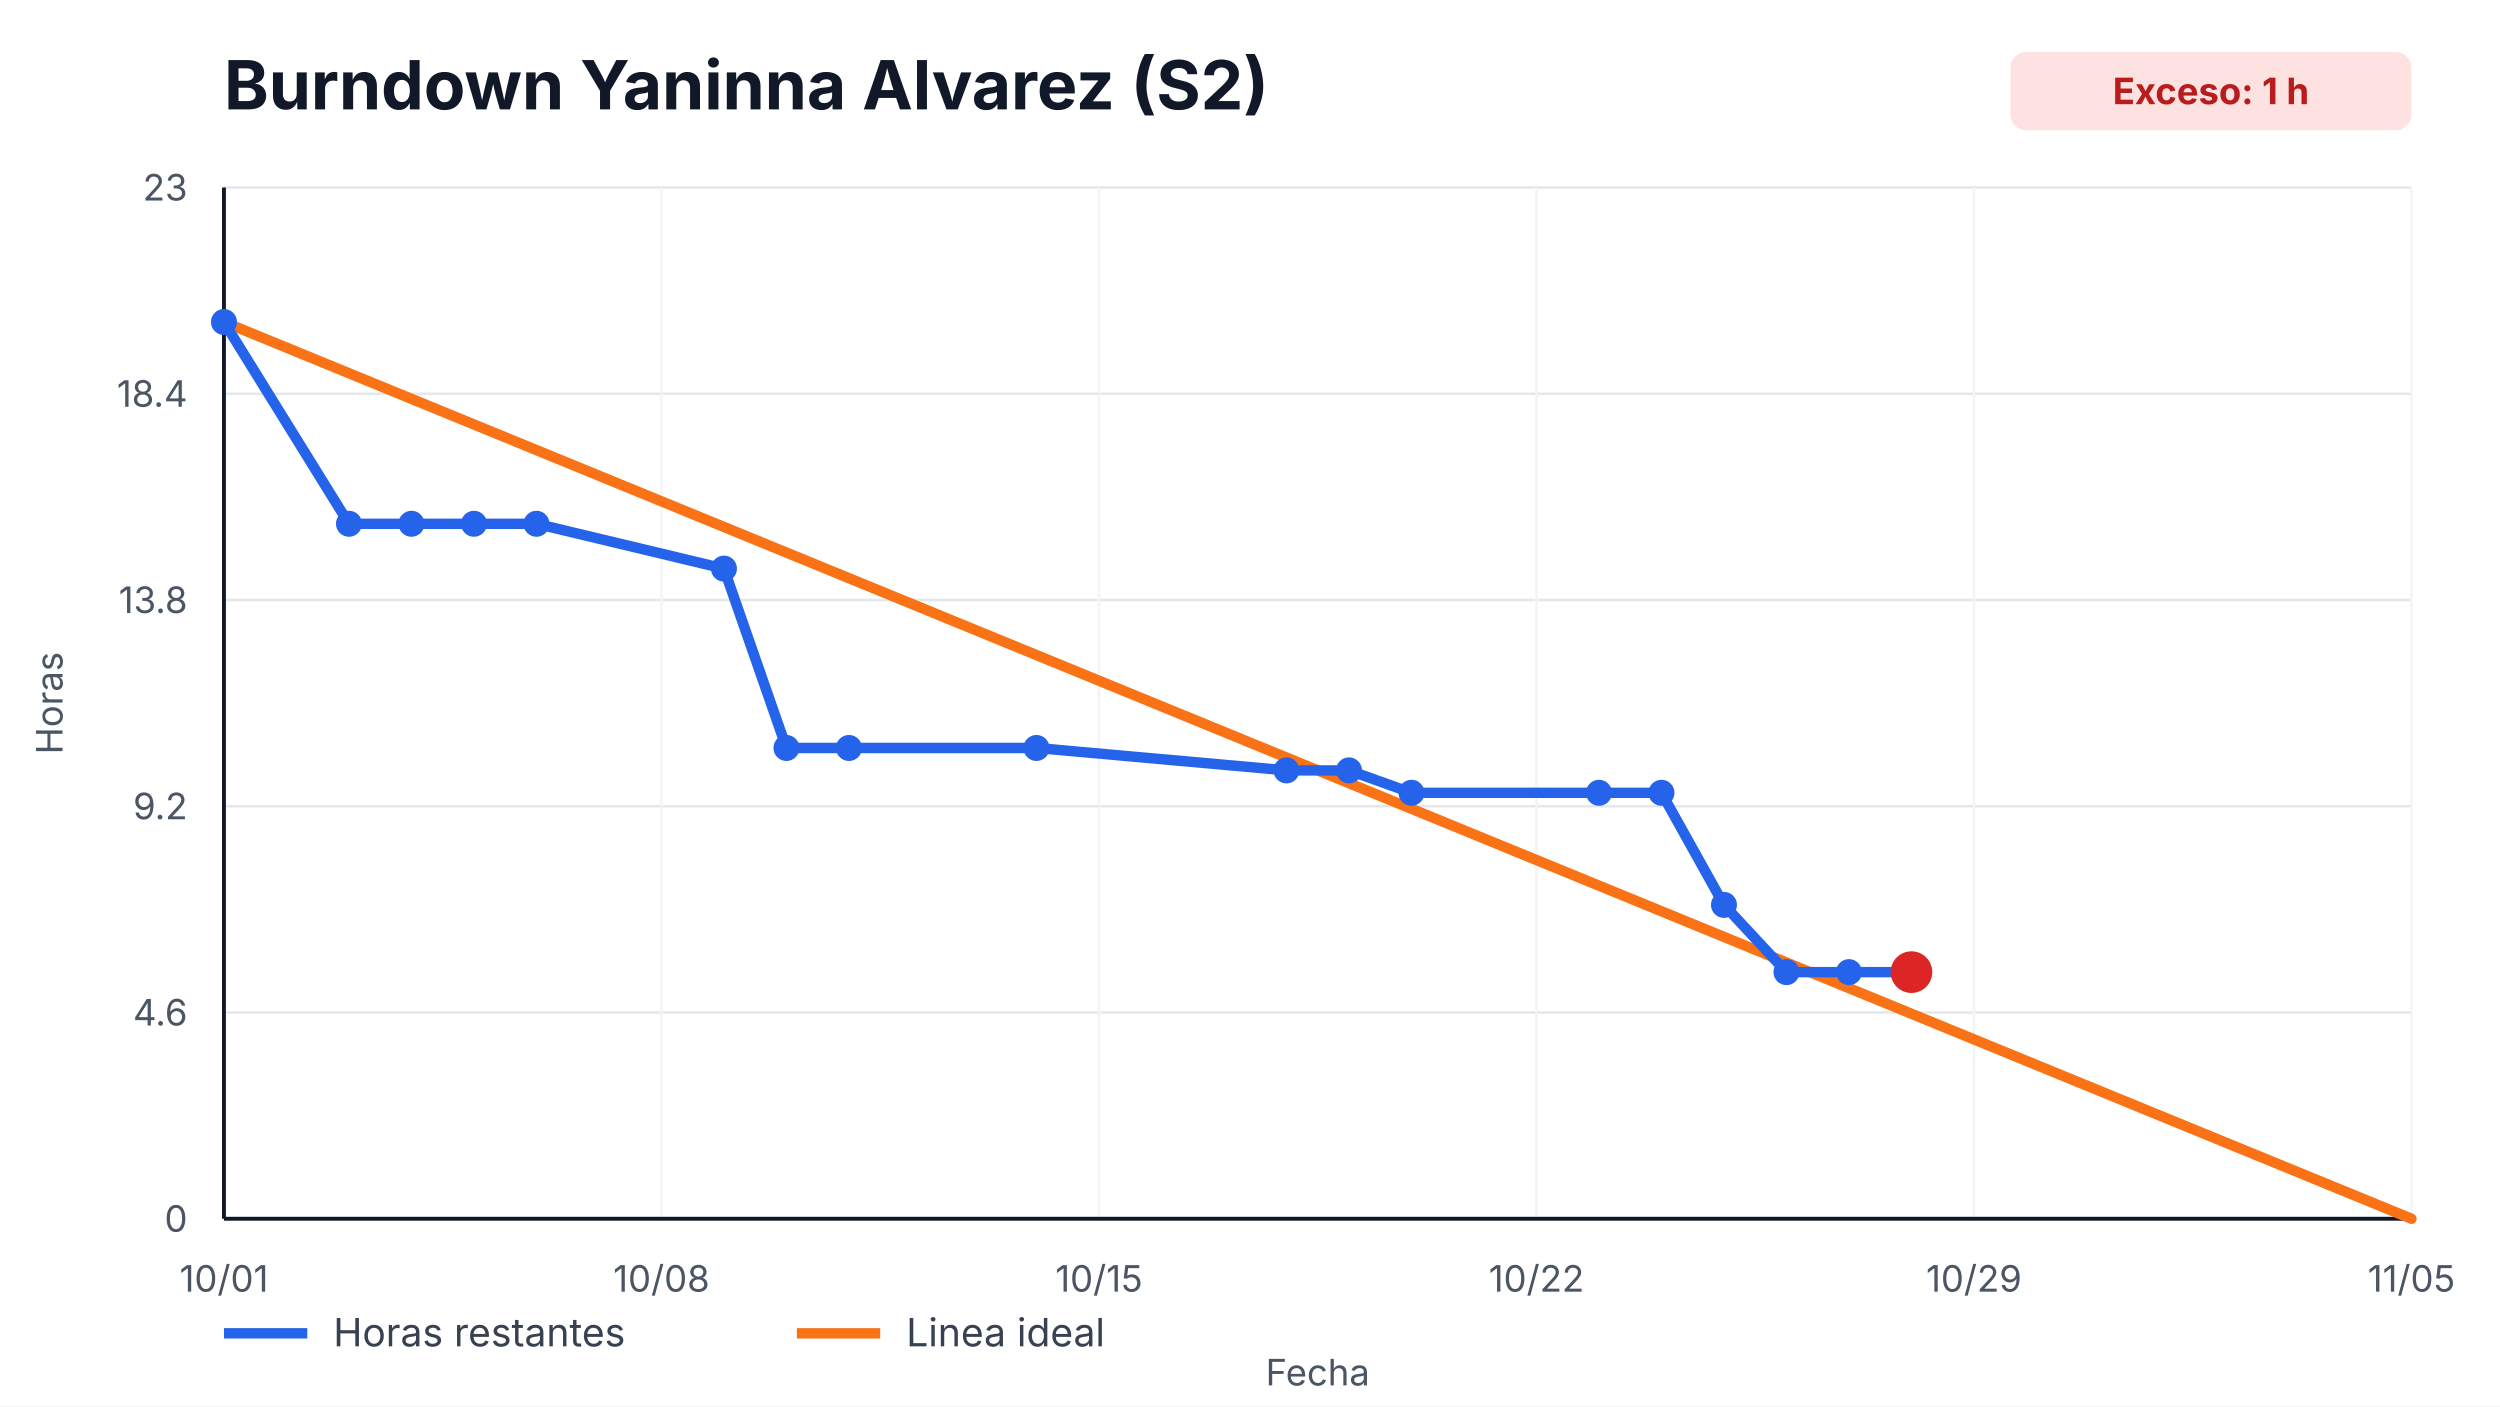
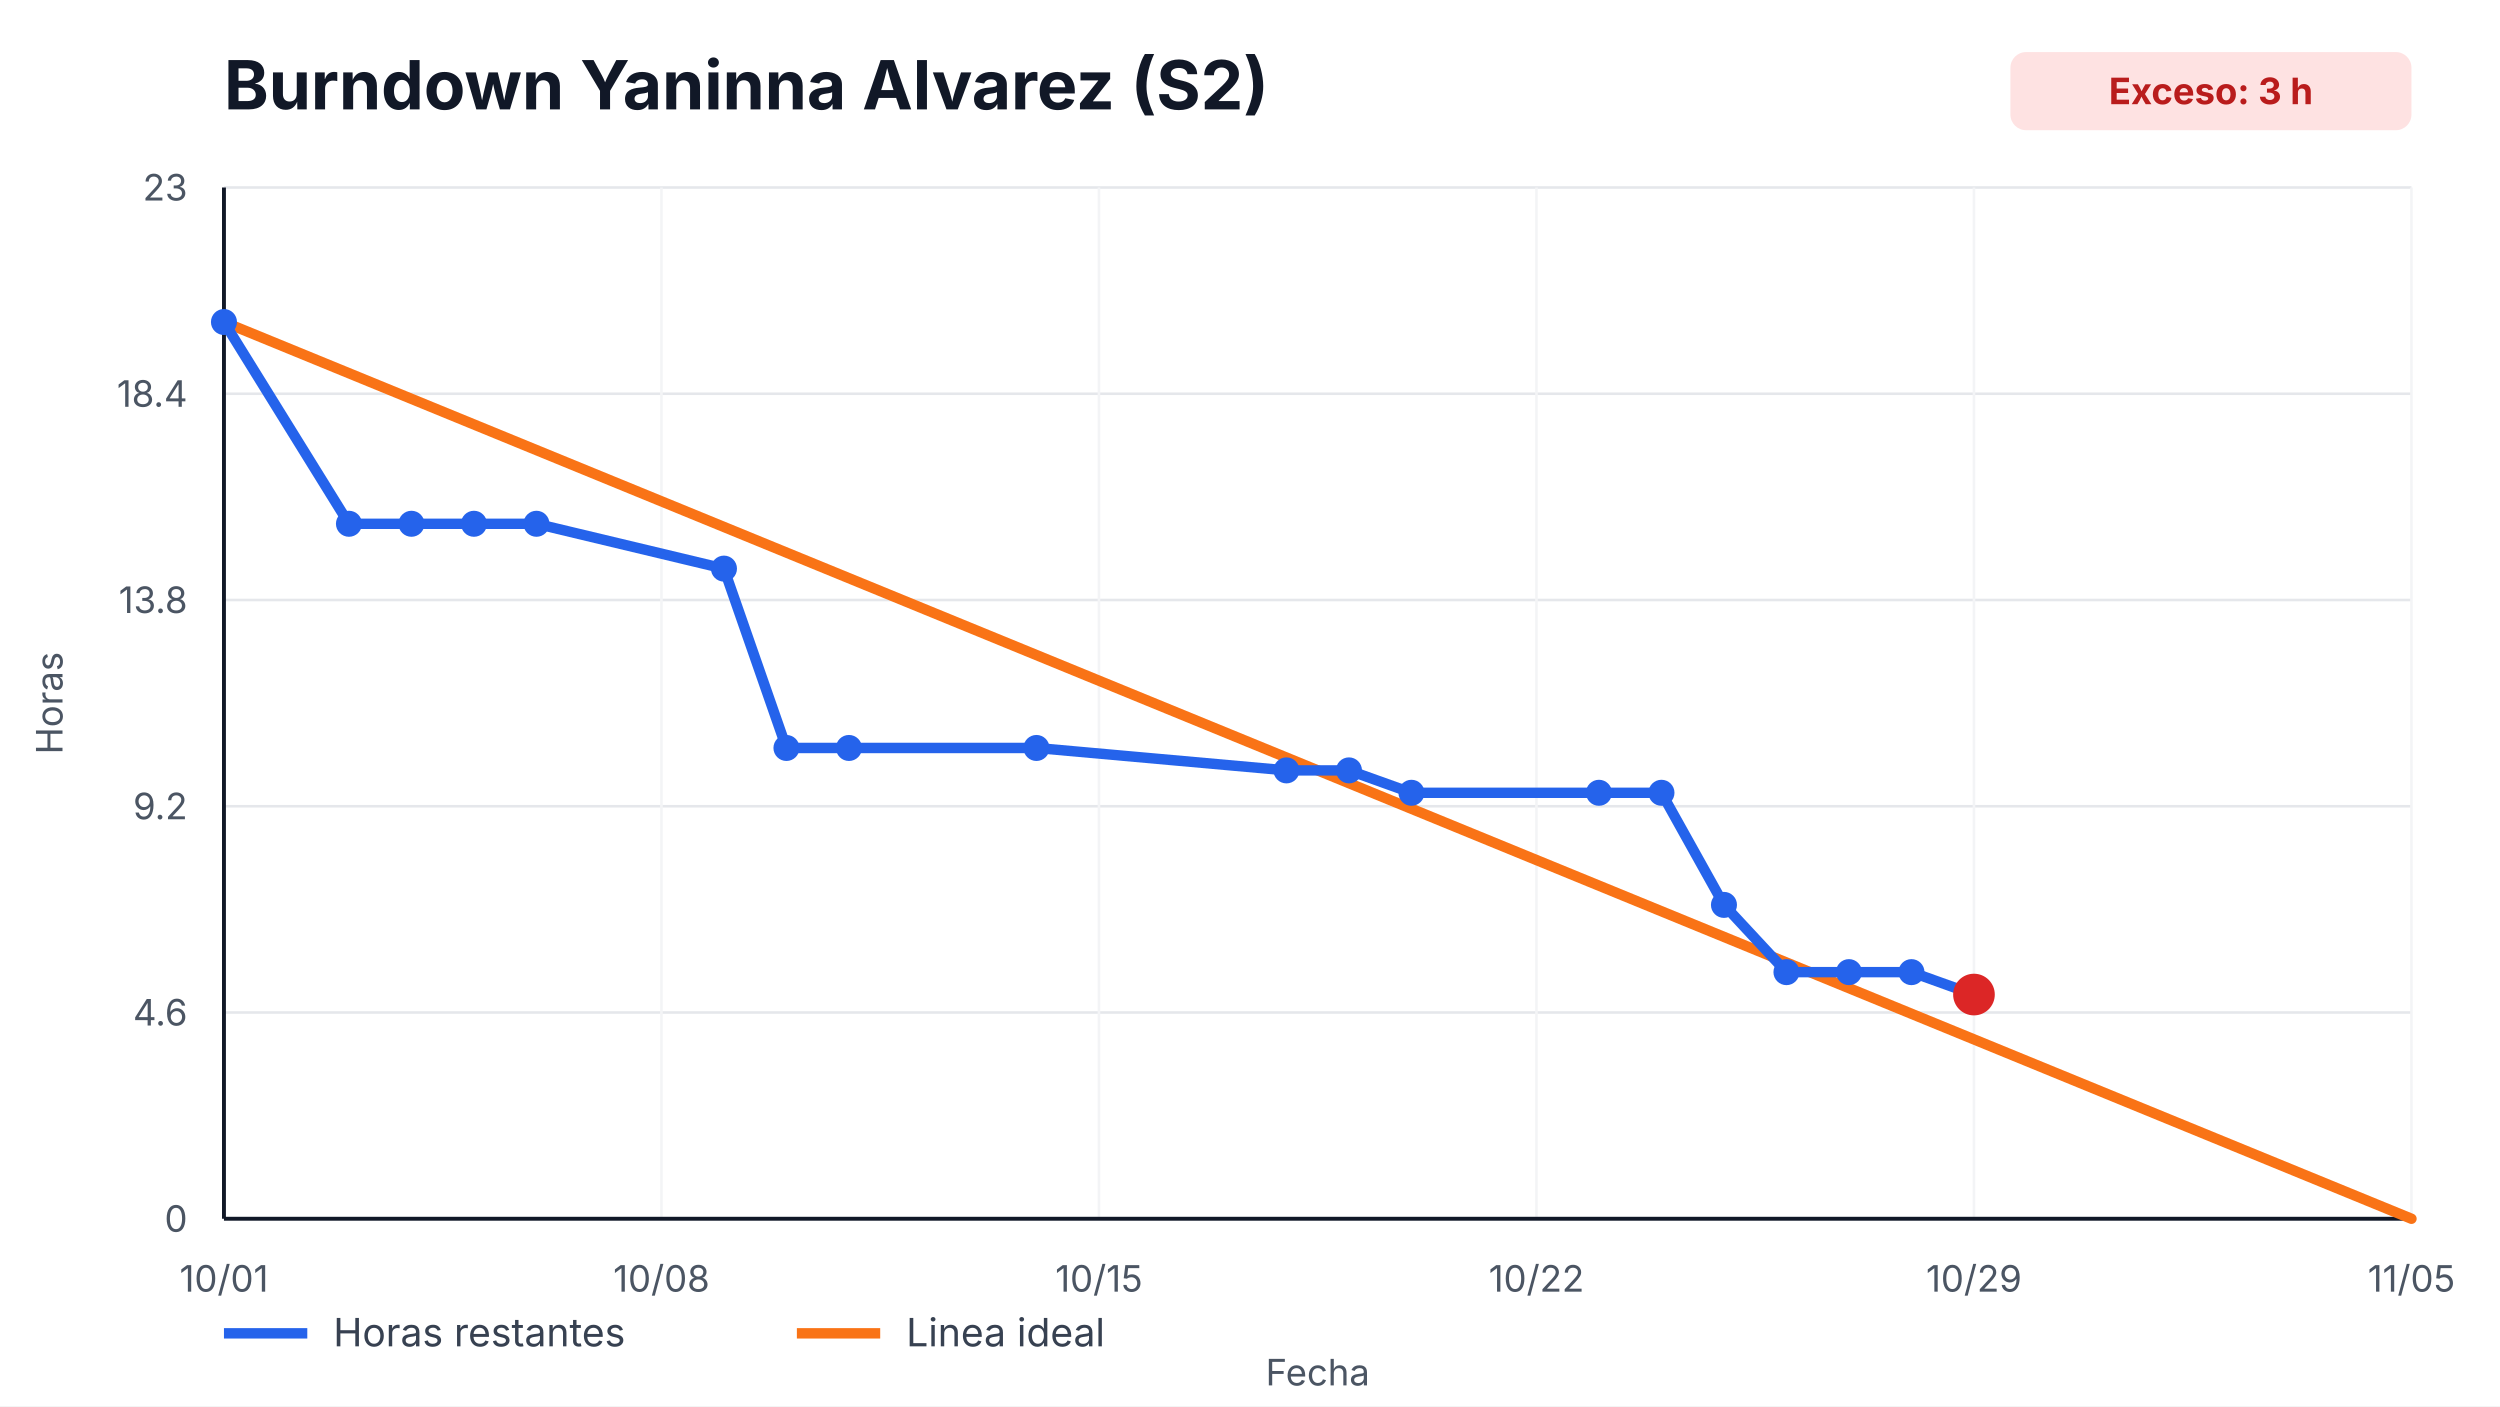
<svg xmlns="http://www.w3.org/2000/svg" width="960" height="540" viewBox="0 0 960 540" role="img" aria-label="Burndown Yaninna Alvarez (S2)">
  <style>
    text { font-family: -apple-system, BlinkMacSystemFont, "Segoe UI", sans-serif; fill: #111827; }
    .title { font-size: 26px; font-weight: 700; }
    .axis { font-size: 14px; fill: #4b5563; }
    .legend { font-size: 15px; fill: #374151; }
    .overrun { font-size: 14px; font-weight: 700; fill: #b91c1c; }
  </style>
  <rect width="100%" height="100%" fill="#ffffff" />
  <text x="86" y="42" class="title">Burndown Yaninna Alvarez (S2)</text>
  <rect x="772" y="20" width="154" height="30" rx="6" fill="#fee2e2" />
-   <text x="849" y="40" text-anchor="middle" class="overrun">Exceso: 1 h</text>
+   <text x="849" y="40" text-anchor="middle" class="overrun">Exceso: 3 h</text>
  <g>
    <line x1="86" y1="468.00" x2="926" y2="468.00" stroke="#e5e7eb" />
    <line x1="86" y1="388.80" x2="926" y2="388.80" stroke="#e5e7eb" />
    <line x1="86" y1="309.60" x2="926" y2="309.60" stroke="#e5e7eb" />
    <line x1="86" y1="230.40" x2="926" y2="230.40" stroke="#e5e7eb" />
    <line x1="86" y1="151.20" x2="926" y2="151.20" stroke="#e5e7eb" />
    <line x1="86" y1="72.00" x2="926" y2="72.00" stroke="#e5e7eb" />
  </g>
  <g>
    <line x1="86.00" y1="72" x2="86.00" y2="468" stroke="#f3f4f6" />
    <text x="86.00" y="496" text-anchor="middle" class="axis">10/01</text>
    <line x1="254.00" y1="72" x2="254.00" y2="468" stroke="#f3f4f6" />
    <text x="254.00" y="496" text-anchor="middle" class="axis">10/08</text>
    <line x1="422.00" y1="72" x2="422.00" y2="468" stroke="#f3f4f6" />
    <text x="422.00" y="496" text-anchor="middle" class="axis">10/15</text>
    <line x1="590.00" y1="72" x2="590.00" y2="468" stroke="#f3f4f6" />
    <text x="590.00" y="496" text-anchor="middle" class="axis">10/22</text>
    <line x1="758.00" y1="72" x2="758.00" y2="468" stroke="#f3f4f6" />
    <text x="758.00" y="496" text-anchor="middle" class="axis">10/29</text>
    <line x1="926.00" y1="72" x2="926.00" y2="468" stroke="#f3f4f6" />
    <text x="926.00" y="496" text-anchor="middle" class="axis">11/05</text>
  </g>
  <line x1="86" y1="468" x2="926" y2="468" stroke="#111827" stroke-width="1.5" />
  <line x1="86" y1="72" x2="86" y2="468" stroke="#111827" stroke-width="1.5" />
  <g>
    <text x="72" y="473.00" text-anchor="end" class="axis">0</text>
    <text x="72" y="393.80" text-anchor="end" class="axis">4.6</text>
    <text x="72" y="314.60" text-anchor="end" class="axis">9.2</text>
    <text x="72" y="235.40" text-anchor="end" class="axis">13.8</text>
    <text x="72" y="156.20" text-anchor="end" class="axis">18.4</text>
    <text x="72" y="77.00" text-anchor="end" class="axis">23</text>
  </g>
  <polyline points="86.00,123.65 926.00,468.00" fill="none" stroke="#f97316" stroke-width="4" stroke-linecap="round" />
-   <polyline points="86.00,123.65 134.00,201.13 158.00,201.13 182.00,201.13 206.00,201.13 278.00,218.35 302.00,287.22 326.00,287.22 398.00,287.22 494.00,295.83 518.00,295.83 542.00,304.43 614.00,304.43 638.00,304.43 662.00,347.48 686.00,373.30 710.00,373.30 734.00,373.30" fill="none" stroke="#2563eb" stroke-width="4" stroke-linecap="round" stroke-linejoin="round" />
+   <polyline points="86.00,123.65 134.00,201.13 158.00,201.13 182.00,201.13 206.00,201.13 278.00,218.35 302.00,287.22 326.00,287.22 398.00,287.22 494.00,295.83 518.00,295.83 542.00,304.43 614.00,304.43 638.00,304.43 662.00,347.48 686.00,373.30 710.00,373.30 734.00,373.30 758.00,381.91" fill="none" stroke="#2563eb" stroke-width="4" stroke-linecap="round" stroke-linejoin="round" />
  <g>
    <circle cx="86.00" cy="123.65" r="5" fill="#2563eb" />
    <circle cx="134.00" cy="201.13" r="5" fill="#2563eb" />
    <circle cx="158.00" cy="201.13" r="5" fill="#2563eb" />
    <circle cx="182.00" cy="201.13" r="5" fill="#2563eb" />
    <circle cx="206.00" cy="201.13" r="5" fill="#2563eb" />
    <circle cx="278.00" cy="218.35" r="5" fill="#2563eb" />
    <circle cx="302.00" cy="287.22" r="5" fill="#2563eb" />
    <circle cx="326.00" cy="287.22" r="5" fill="#2563eb" />
    <circle cx="398.00" cy="287.22" r="5" fill="#2563eb" />
    <circle cx="494.00" cy="295.83" r="5" fill="#2563eb" />
    <circle cx="518.00" cy="295.83" r="5" fill="#2563eb" />
    <circle cx="542.00" cy="304.43" r="5" fill="#2563eb" />
    <circle cx="614.00" cy="304.43" r="5" fill="#2563eb" />
    <circle cx="638.00" cy="304.43" r="5" fill="#2563eb" />
    <circle cx="662.00" cy="347.48" r="5" fill="#2563eb" />
    <circle cx="686.00" cy="373.30" r="5" fill="#2563eb" />
    <circle cx="710.00" cy="373.30" r="5" fill="#2563eb" />
    <circle cx="734.00" cy="373.30" r="5" fill="#2563eb" />
+     <circle cx="758.00" cy="381.91" r="5" fill="#2563eb" />
  </g>
-   <circle cx="734.00" cy="373.30" r="8" fill="#dc2626" />
+   <circle cx="758.00" cy="381.91" r="8" fill="#dc2626" />
  <line x1="86" y1="512" x2="118" y2="512" stroke="#2563eb" stroke-width="4" />
  <text x="128" y="517" class="legend">Horas restantes</text>
  <line x1="306" y1="512" x2="338" y2="512" stroke="#f97316" stroke-width="4" />
  <text x="348" y="517" class="legend">Linea ideal</text>
  <text x="506.0" y="532" text-anchor="middle" class="axis">Fecha</text>
  <text x="24" y="270.0" transform="rotate(-90 24,270.0)" text-anchor="middle" class="axis">Horas</text>
</svg>
